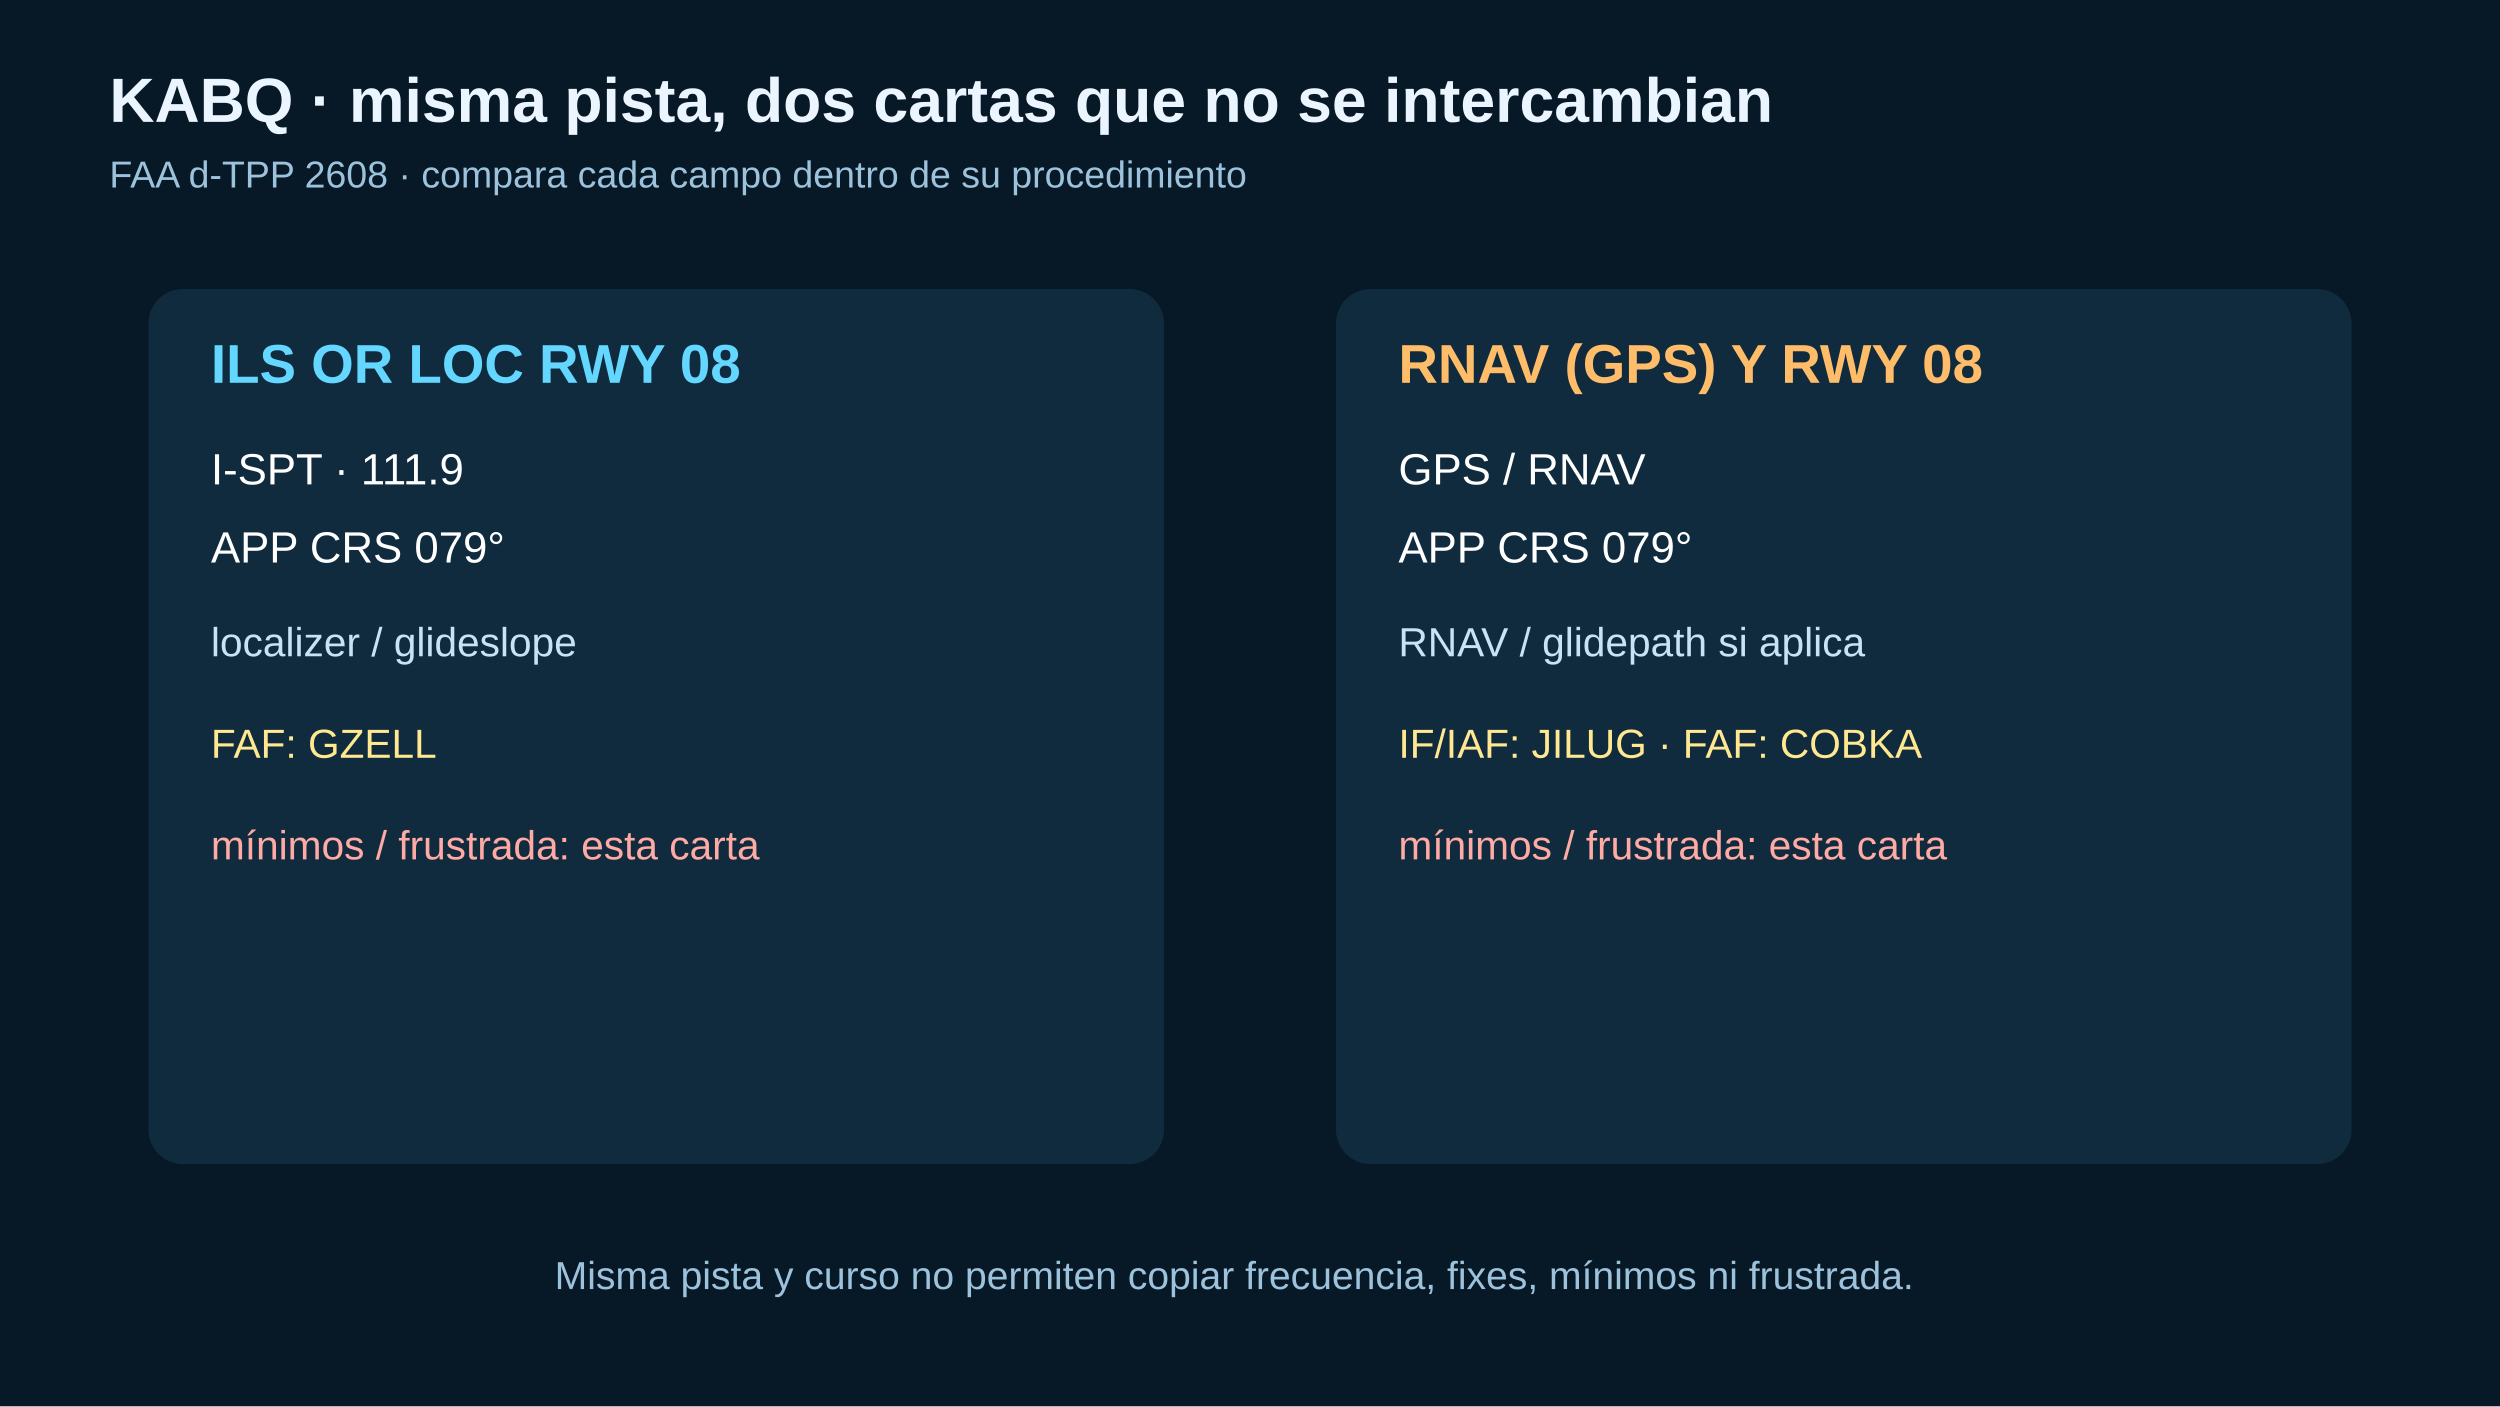
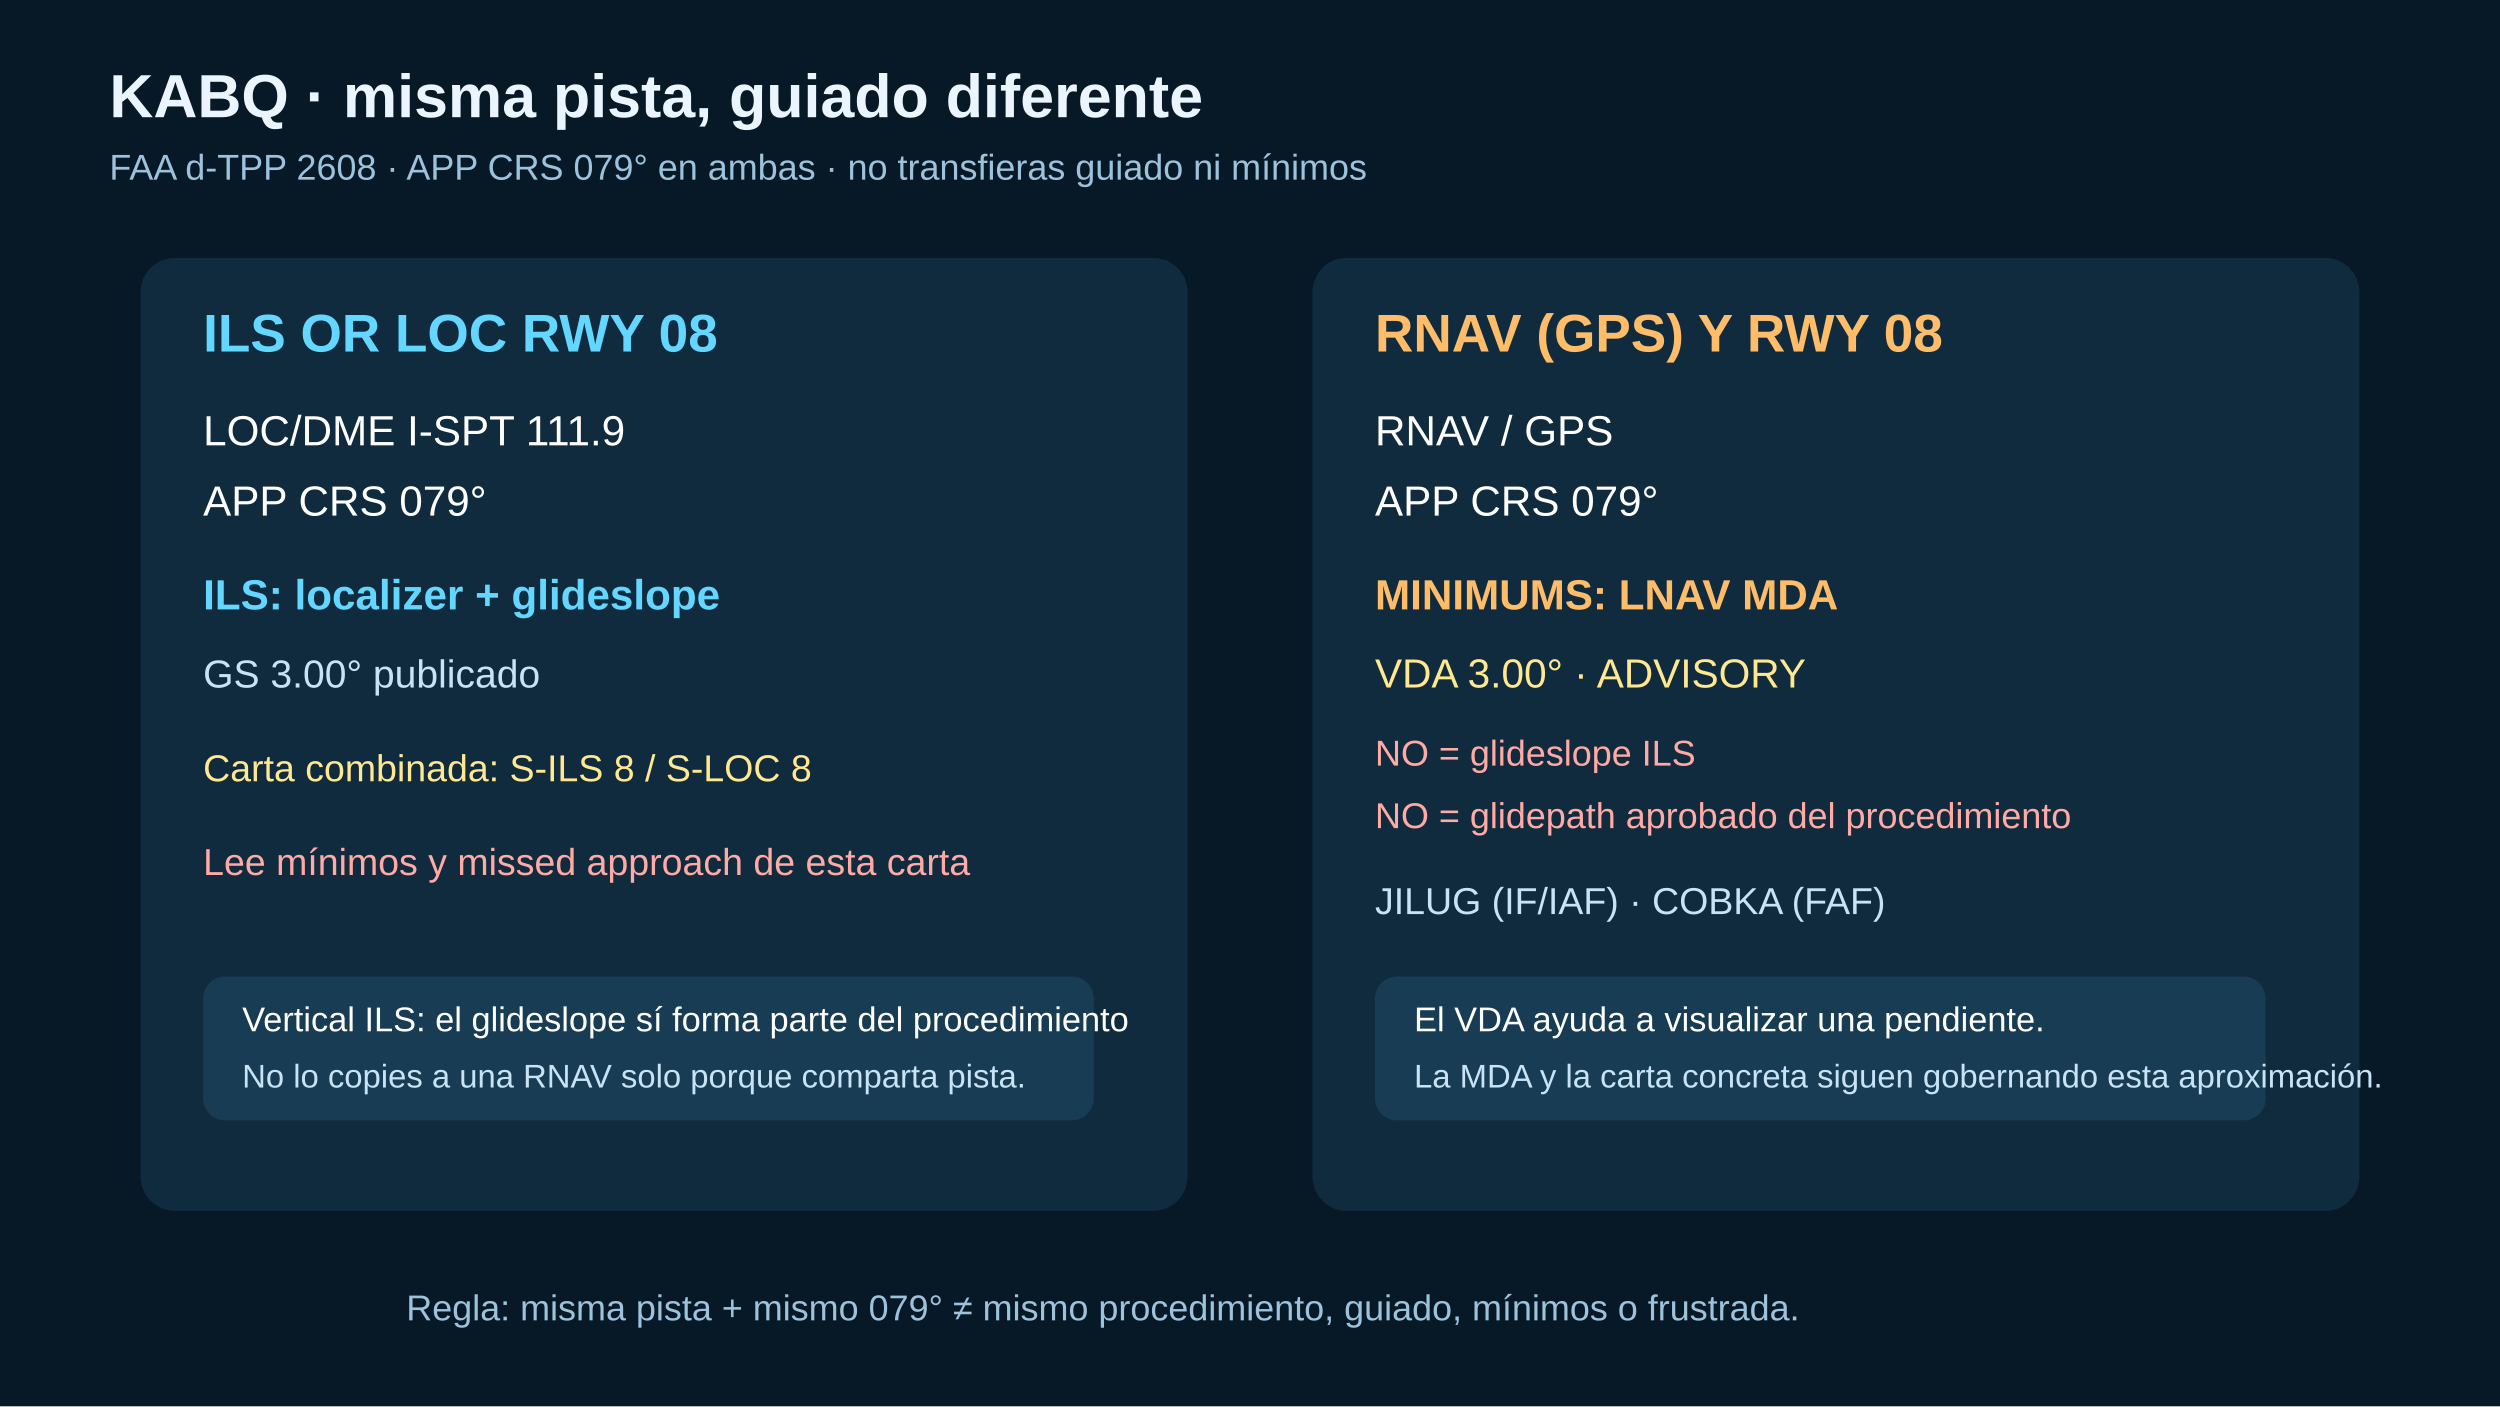
- <svg xmlns="http://www.w3.org/2000/svg" width="1600" height="900" viewBox="0 0 1600 900" role="img" aria-label="Comparación educativa ILS y RNAV pista 08 KABQ">
+ <svg xmlns="http://www.w3.org/2000/svg" width="1600" height="900" viewBox="0 0 1600 900" role="img" aria-label="Comparación educativa ILS y RNAV RWY 08 KABQ">
  <rect width="1600" height="900" fill="#071826" />
  <g font-family="Arial">
-     <text x="70" y="78" fill="#eaf5ff" font-size="40" font-weight="700">KABQ · misma pista, dos cartas que no se intercambian</text>
-     <text x="70" y="120" fill="#9dc2db" font-size="24">FAA d-TPP 2608 · compara cada campo dentro de su procedimiento</text>
-     <rect x="95" y="185" width="650" height="560" rx="22" fill="#102b3e" />
-     <text x="135" y="245" fill="#63d7ff" font-size="35" font-weight="700">ILS OR LOC RWY 08</text>
-     <text x="135" y="310" fill="white" font-size="28">I-SPT · 111.9</text>
-     <text x="135" y="360" fill="white" font-size="28">APP CRS 079°</text>
-     <text x="135" y="420" fill="#c7e3f5" font-size="26">localizer / glideslope</text>
-     <text x="135" y="485" fill="#ffe890" font-size="26">FAF: GZELL</text>
-     <text x="135" y="550" fill="#ffaaa4" font-size="26">mínimos / frustrada: esta carta</text>
-     <rect x="855" y="185" width="650" height="560" rx="22" fill="#102b3e" />
-     <text x="895" y="245" fill="#ffbd69" font-size="35" font-weight="700">RNAV (GPS) Y RWY 08</text>
-     <text x="895" y="310" fill="white" font-size="28">GPS / RNAV</text>
-     <text x="895" y="360" fill="white" font-size="28">APP CRS 079°</text>
-     <text x="895" y="420" fill="#c7e3f5" font-size="26">RNAV / glidepath si aplica</text>
-     <text x="895" y="485" fill="#ffe890" font-size="26">IF/IAF: JILUG · FAF: COBKA</text>
-     <text x="895" y="550" fill="#ffaaa4" font-size="26">mínimos / frustrada: esta carta</text>
-     <text x="355" y="825" fill="#9dc2db" font-size="25">Misma pista y curso no permiten copiar frecuencia, fixes, mínimos ni frustrada.</text>
+     <text x="70" y="75" fill="#eaf5ff" font-size="39" font-weight="700">KABQ · misma pista, guiado diferente</text>
+     <text x="70" y="115" fill="#9dc2db" font-size="23">FAA d-TPP 2608 · APP CRS 079° en ambas · no transfieras guiado ni mínimos</text>
+     <rect x="90" y="165" width="670" height="610" rx="22" fill="#102b3e" />
+     <text x="130" y="225" fill="#63d7ff" font-size="34" font-weight="700">ILS OR LOC RWY 08</text>
+     <text x="130" y="285" fill="white" font-size="27">LOC/DME I-SPT 111.9</text>
+     <text x="130" y="330" fill="white" font-size="27">APP CRS 079°</text>
+     <text x="130" y="390" fill="#63d7ff" font-size="27" font-weight="700">ILS: localizer + glideslope</text>
+     <text x="130" y="440" fill="#c7e3f5" font-size="25">GS 3.00° publicado</text>
+     <text x="130" y="500" fill="#ffe890" font-size="24">Carta combinada: S-ILS 8 / S-LOC 8</text>
+     <text x="130" y="560" fill="#ffaaa4" font-size="24">Lee mínimos y missed approach de esta carta</text>
+     <rect x="130" y="625" width="570" height="92" rx="14" fill="#173c53" />
+     <text x="155" y="660" fill="white" font-size="22">Vertical ILS: el glideslope sí forma parte del procedimiento</text>
+     <text x="155" y="696" fill="#c7e3f5" font-size="21">No lo copies a una RNAV solo porque comparta pista.</text>
+     <rect x="840" y="165" width="670" height="610" rx="22" fill="#102b3e" />
+     <text x="880" y="225" fill="#ffbd69" font-size="34" font-weight="700">RNAV (GPS) Y RWY 08</text>
+     <text x="880" y="285" fill="white" font-size="27">RNAV / GPS</text>
+     <text x="880" y="330" fill="white" font-size="27">APP CRS 079°</text>
+     <text x="880" y="390" fill="#ffbd69" font-size="27" font-weight="700">MINIMUMS: LNAV MDA</text>
+     <text x="880" y="440" fill="#ffe890" font-size="26">VDA 3.00° · ADVISORY</text>
+     <text x="880" y="490" fill="#ffaaa4" font-size="23">NO = glideslope ILS</text>
+     <text x="880" y="530" fill="#ffaaa4" font-size="23">NO = glidepath aprobado del procedimiento</text>
+     <text x="880" y="585" fill="#c7e3f5" font-size="24">JILUG (IF/IAF) · COBKA (FAF)</text>
+     <rect x="880" y="625" width="570" height="92" rx="14" fill="#173c53" />
+     <text x="905" y="660" fill="white" font-size="22">El VDA ayuda a visualizar una pendiente.</text>
+     <text x="905" y="696" fill="#c7e3f5" font-size="21">La MDA y la carta concreta siguen gobernando esta aproximación.</text>
  </g>
+   <text x="260" y="845" fill="#9dc2db" font-family="Arial" font-size="23">Regla: misma pista + mismo 079° ≠ mismo procedimiento, guiado, mínimos o frustrada.</text>
</svg>
